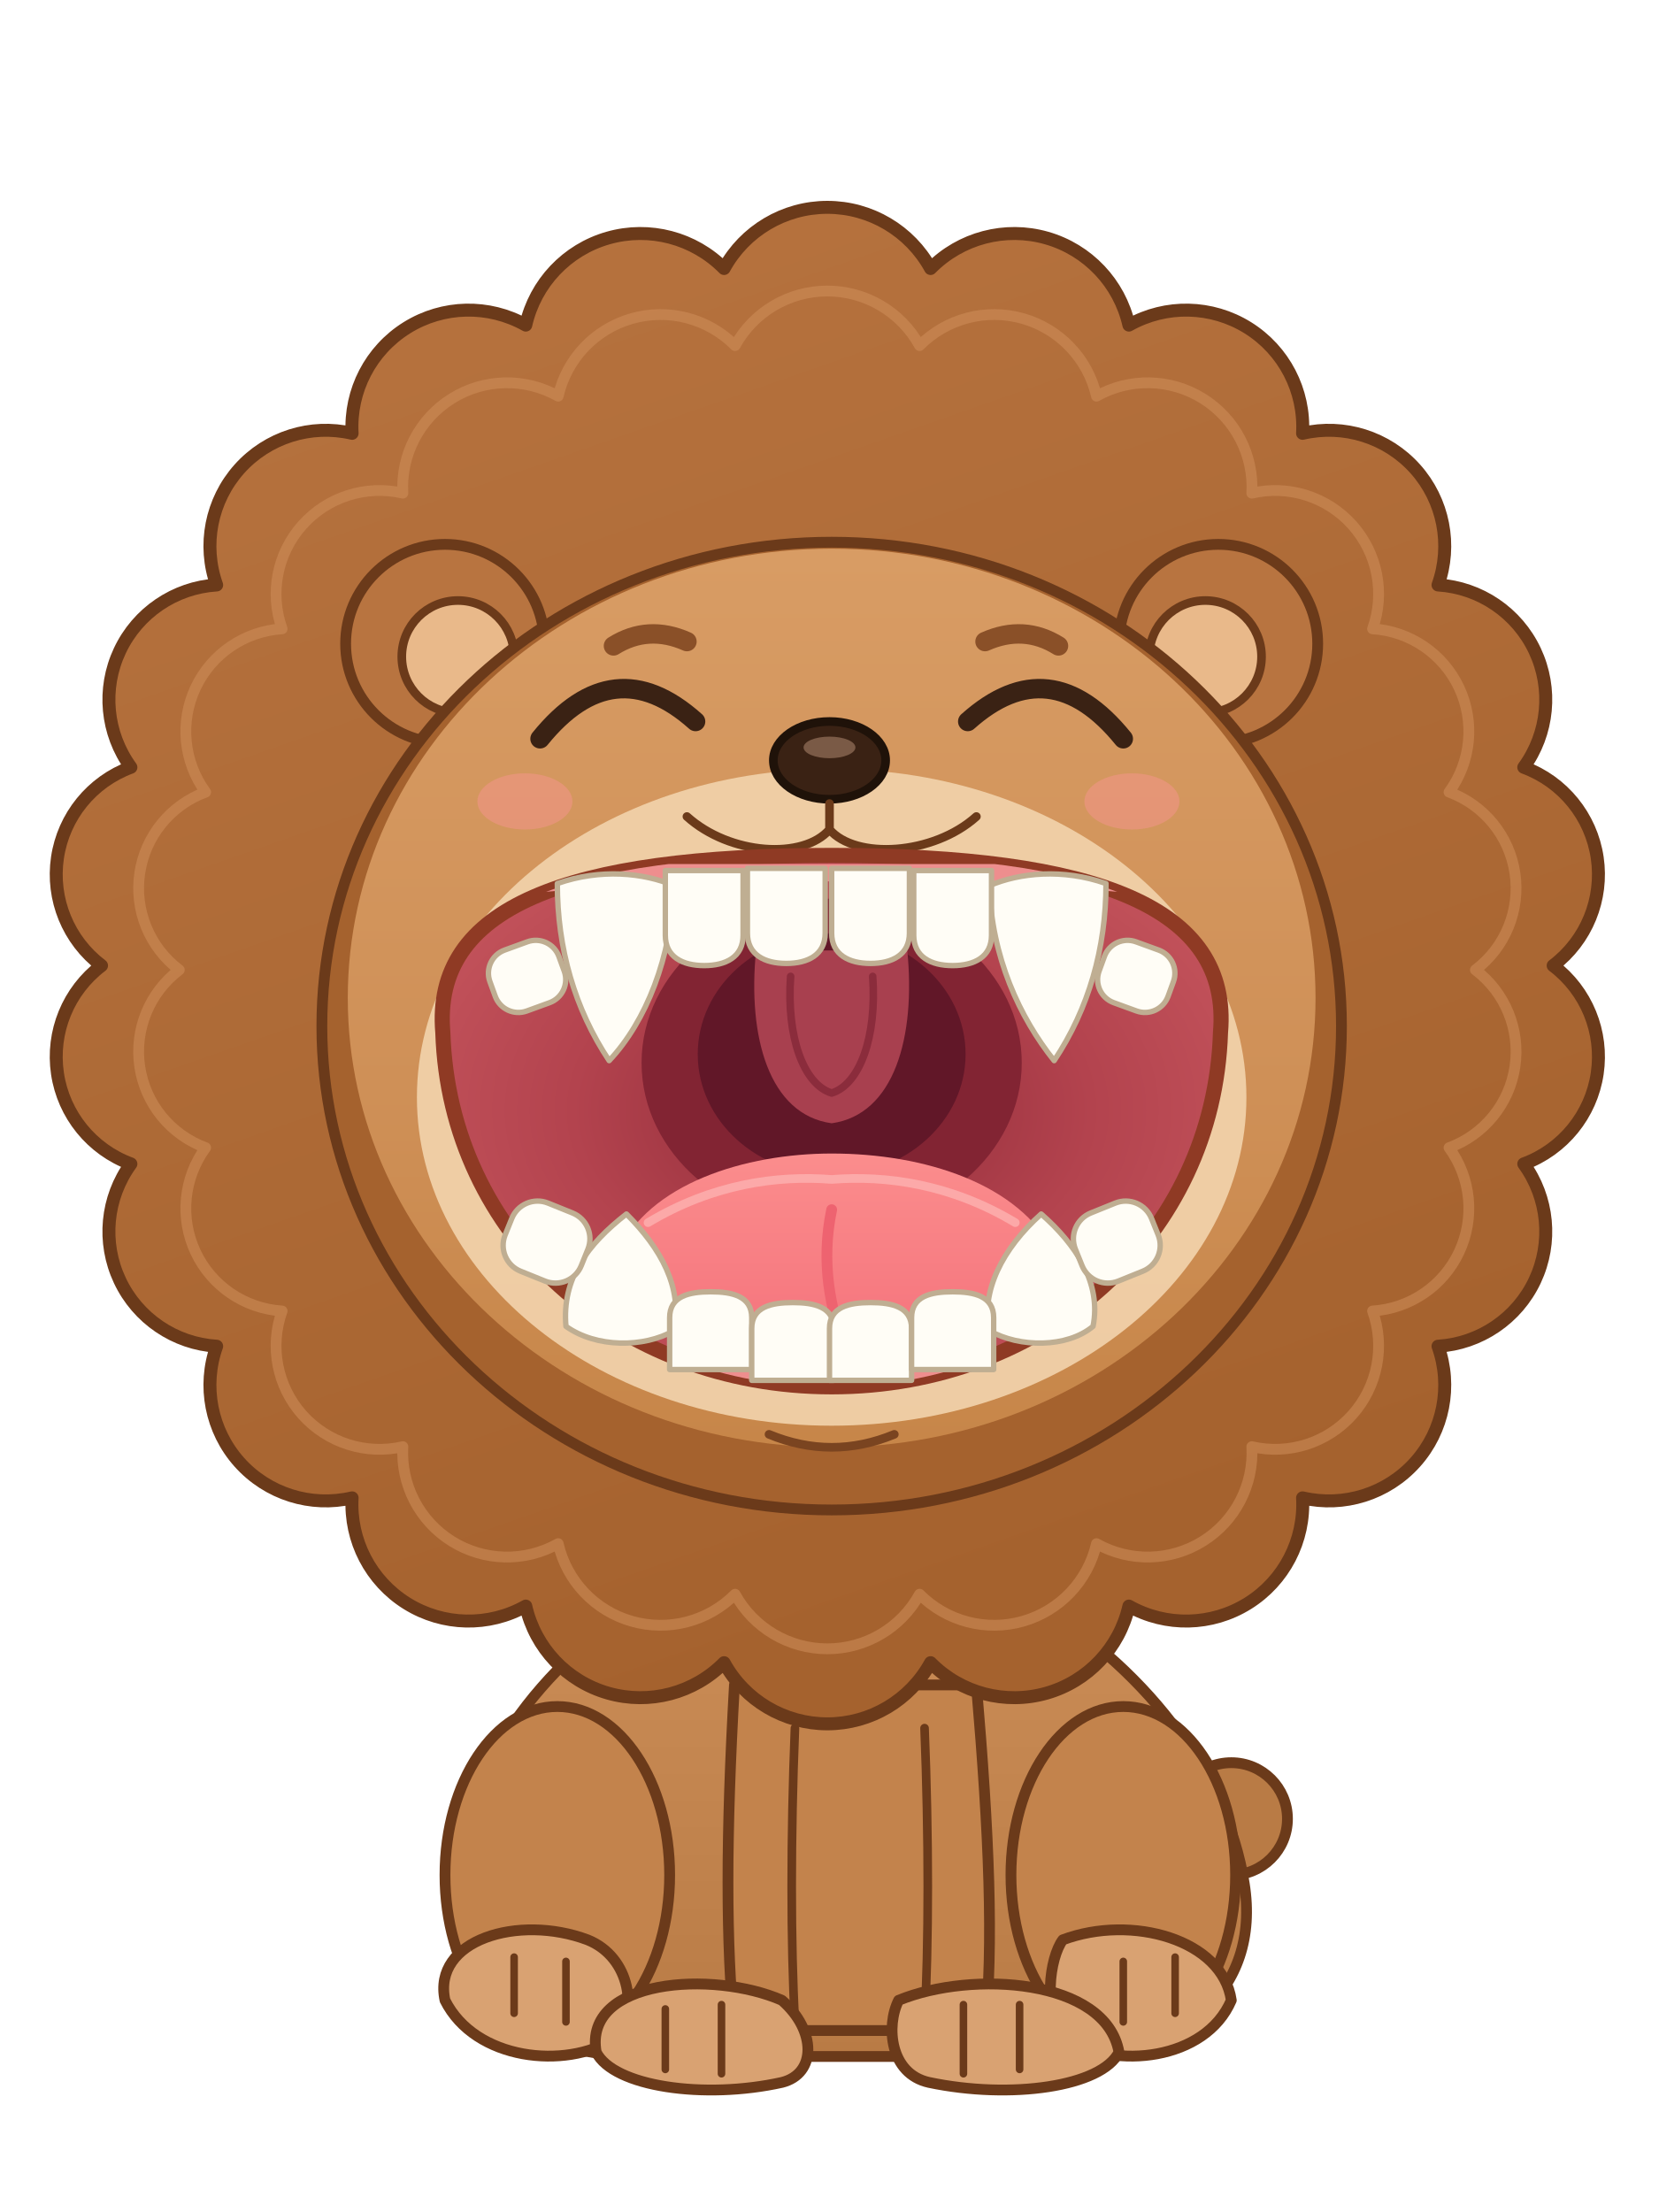
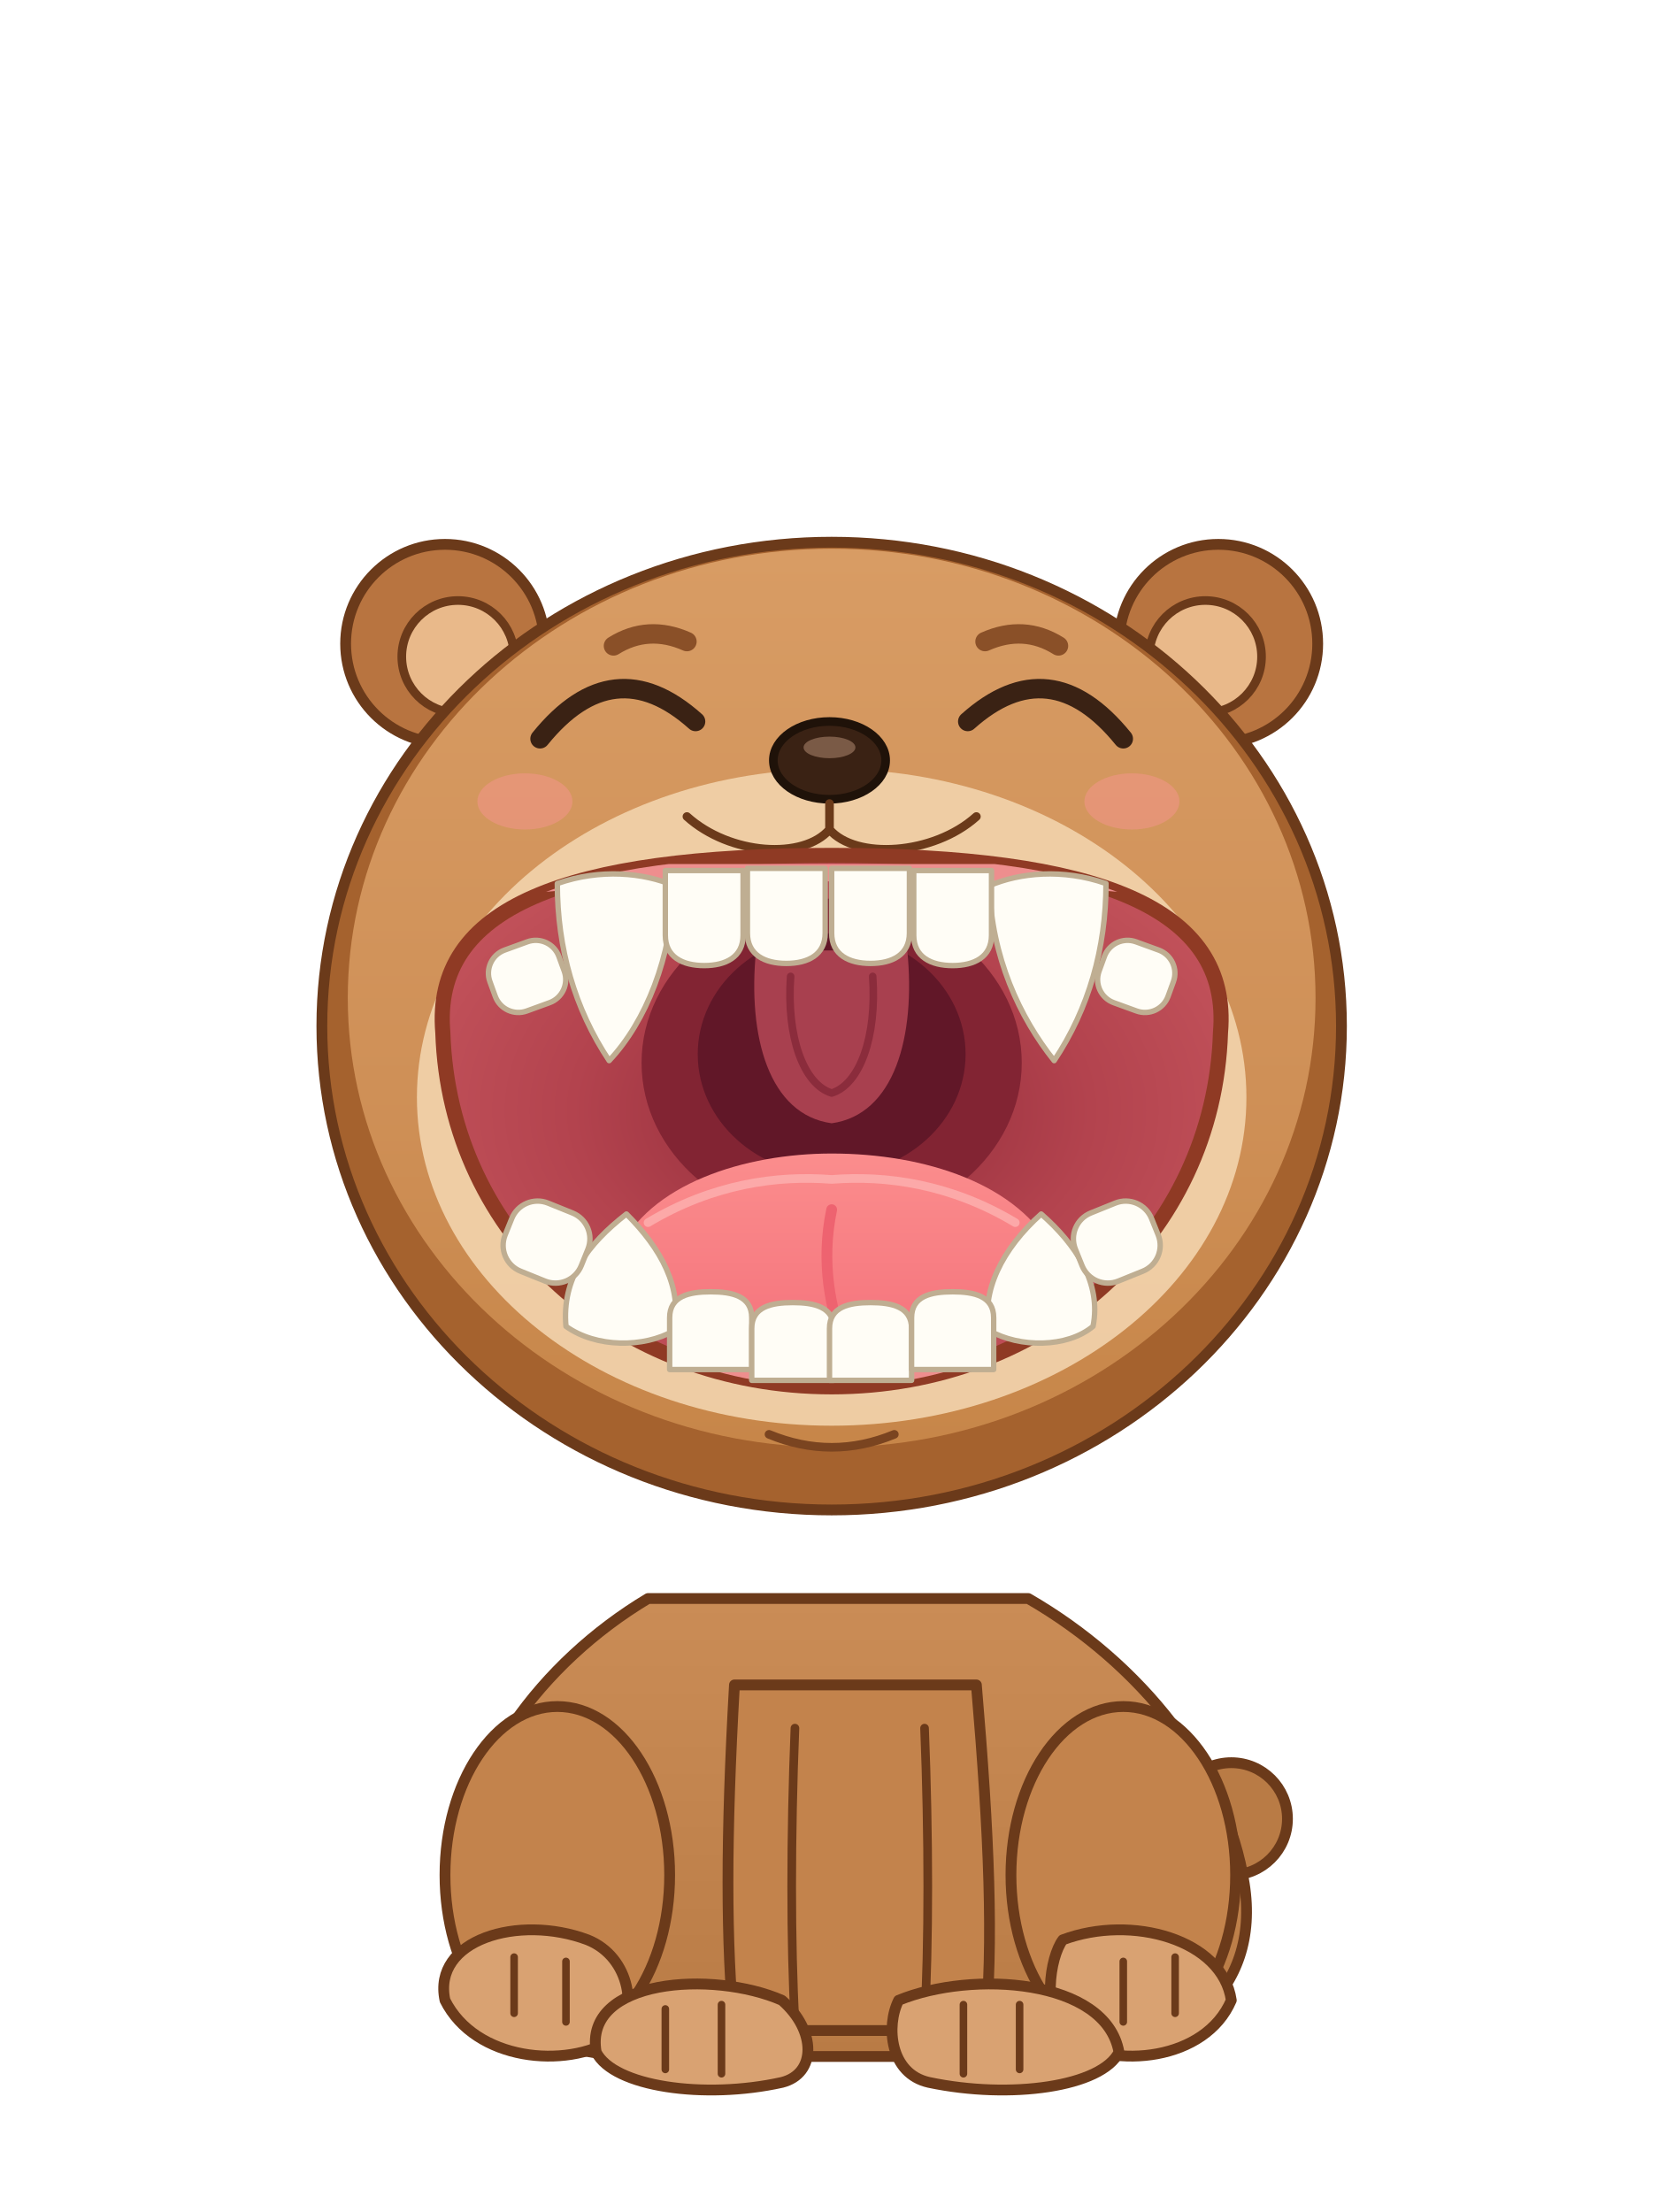
<svg xmlns="http://www.w3.org/2000/svg" viewBox="0 0 768 1024" width="768" height="1024">
  <defs>
    <radialGradient id="mouthG" cx="50%" cy="48%" r="60%">
      <stop offset="0" stop-color="#8e2a38" />
      <stop offset=".55" stop-color="#b3434e" />
      <stop offset="1" stop-color="#c4545c" />
    </radialGradient>
    <linearGradient id="tongueG" x1="0" y1="0" x2="0" y2="1">
      <stop offset="0" stop-color="#fb8d8d" />
      <stop offset="1" stop-color="#f4707a" />
    </linearGradient>
    <clipPath id="mouthClip">
      <path d="M205 478 C200 420 262 396 385 396 C508 396 570 420 565 478 C562 572 484 642 385 642 C286 642 208 572 205 478 Z" />
    </clipPath>
  </defs>
  <g stroke="#6b3a1a" stroke-width="5" stroke-linejoin="round" stroke-linecap="round">
    <defs>
      <linearGradient id="bodyG_bear" x1="0" y1="0" x2="0" y2="1">
        <stop offset="0" stop-color="#ca8c56" />
        <stop offset="1" stop-color="#b97b45" />
      </linearGradient>
    </defs>
    <circle cx="570" cy="842" r="26" fill="#b97b45" stroke="#6b3a1a" stroke-width="5" />
    <path d="M300 740 C250 770 214 820 210 872 C206 922 244 952 296 952 L494 952 C546 952 584 922 576 872 C568 820 528 770 476 740 Z" fill="url(#bodyG_bear)" />
    <ellipse cx="258" cy="868" rx="52" ry="78" fill="#c3834c" />
    <ellipse cx="520" cy="868" rx="52" ry="78" fill="#c3834c" />
    <ellipse cx="396" cy="840" rx="48" ry="56" fill="#f0d0a8" stroke="none" opacity=".75" />
    <path d="M340 780 C336 850 336 900 340 940 L456 940 C460 900 458 850 452 780 Z" fill="#c3834c" />
    <path d="M368 800 C366 850 366 900 368 936 M428 800 C430 850 430 900 428 936" fill="none" stroke-width="4" />
    <g transform="translate(0 14)">
      <path d="M206 912 C200 884 240 872 272 884 C292 892 296 918 284 930 C262 944 220 940 206 912 Z" fill="#d9a272" />
      <path d="M238 892 V918 M262 894 V922" fill="none" stroke-width="3.5" />
      <path d="M492 884 C524 872 566 884 570 912 C558 940 516 944 494 930 C482 918 486 892 492 884 Z" fill="#d9a272" />
      <path d="M520 894 V922 M544 892 V918" fill="none" stroke-width="3.5" />
      <path d="M276 936 C270 902 330 898 362 912 C378 926 378 946 362 950 C326 958 284 952 276 936 Z" fill="#d9a272" />
      <path d="M308 916 V944 M334 914 V946" fill="none" stroke-width="3.5" />
      <path d="M416 912 C450 898 512 902 518 936 C510 952 468 958 430 950 C412 946 410 924 416 912 Z" fill="#d9a272" />
      <path d="M446 914 V946 M472 914 V944" fill="none" stroke-width="3.5" />
    </g>
  </g>
  <g stroke="#6b3a1a" stroke-width="5" stroke-linejoin="round" stroke-linecap="round">
    <defs>
-       <linearGradient id="ruffG_bear" x1="0" y1="0" x2="0.35" y2="1">
-         <stop offset="0" stop-color="#b87440" />
-         <stop offset="1" stop-color="#a5622e" />
-       </linearGradient>
      <linearGradient id="faceG_bear" x1="0" y1="0" x2="0" y2="1">
        <stop offset="0" stop-color="#d89c64" />
        <stop offset=".6" stop-color="#cf9057" />
        <stop offset="1" stop-color="#c78649" />
      </linearGradient>
    </defs>
-     <path d="M430.8 124.3 A54.4 54.4 0 0 1 522.6 150.5 A54.0 54.0 0 0 1 603.0 200.6 A53.6 53.6 0 0 1 665.7 270.8 A53.2 53.2 0 0 1 705.4 355.2 A52.9 52.9 0 0 1 719.0 447.0 A52.9 52.9 0 0 1 705.4 538.8 A53.2 53.2 0 0 1 665.7 623.2 A53.6 53.6 0 0 1 603.0 693.4 A54.0 54.0 0 0 1 522.6 743.5 A54.4 54.4 0 0 1 430.8 769.7 A54.5 54.5 0 0 1 335.2 769.7 A54.4 54.4 0 0 1 243.4 743.5 A54.0 54.0 0 0 1 163.0 693.4 A53.6 53.6 0 0 1 100.3 623.2 A53.2 53.2 0 0 1 60.6 538.8 A52.9 52.9 0 0 1 47.0 447.0 A52.9 52.9 0 0 1 60.6 355.2 A53.2 53.2 0 0 1 100.3 270.8 A53.6 53.6 0 0 1 163.0 200.6 A54.0 54.0 0 0 1 243.4 150.5 A54.4 54.4 0 0 1 335.2 124.3 A54.5 54.5 0 0 1 430.8 124.3 Z" fill="url(#ruffG_bear)" stroke-width="6" />
-     <path d="M425.7 160.0 A48.6 48.6 0 0 1 507.6 183.4 A48.3 48.3 0 0 1 579.5 228.3 A47.9 47.9 0 0 1 635.4 291.1 A47.6 47.6 0 0 1 670.8 366.7 A47.4 47.4 0 0 1 683.0 449.0 A47.4 47.4 0 0 1 670.8 531.3 A47.6 47.6 0 0 1 635.4 606.9 A47.9 47.9 0 0 1 579.5 669.7 A48.3 48.3 0 0 1 507.6 714.6 A48.6 48.6 0 0 1 425.7 738.0 A48.7 48.7 0 0 1 340.3 738.0 A48.6 48.6 0 0 1 258.4 714.6 A48.3 48.3 0 0 1 186.5 669.7 A47.9 47.9 0 0 1 130.6 606.9 A47.6 47.6 0 0 1 95.2 531.3 A47.4 47.4 0 0 1 83.0 449.0 A47.4 47.4 0 0 1 95.2 366.7 A47.6 47.6 0 0 1 130.6 291.1 A47.9 47.9 0 0 1 186.5 228.3 A48.3 48.3 0 0 1 258.4 183.4 A48.6 48.6 0 0 1 340.3 160.0 A48.7 48.7 0 0 1 425.7 160.0 Z" fill="none" stroke="#cf8e5a" stroke-width="5" opacity=".55" />
    <circle cx="206" cy="298" r="46" fill="#b87440" />
    <circle cx="212" cy="304" r="26" fill="#e9b98a" stroke-width="4" />
    <g transform="translate(770 0) scale(-1 1)">
      <circle cx="206" cy="298" r="46" fill="#b87440" />
      <circle cx="212" cy="304" r="26" fill="#e9b98a" stroke-width="4" />
    </g>
    <ellipse cx="385" cy="475" rx="236" ry="224" fill="#a5622e" />
    <ellipse cx="385" cy="462" rx="224" ry="208" fill="url(#faceG_bear)" stroke="none" />
    <ellipse cx="385" cy="508" rx="192" ry="152" fill="#f0d0a8" stroke="none" opacity=".95" />
    <path d="M284 299 Q300 289 318 297 M456 297 Q474 289 490 299" fill="none" stroke="#8a5028" stroke-width="9" />
    <path d="M250 342 Q284 300 322 334 M448 334 Q486 300 520 342" fill="none" stroke="#3a2214" stroke-width="9" />
    <ellipse cx="243" cy="371" rx="22" ry="13" fill="#e8957a" stroke="none" opacity=".85" />
    <ellipse cx="524" cy="371" rx="22" ry="13" fill="#e8957a" stroke="none" opacity=".85" />
    <ellipse cx="384" cy="352" rx="26" ry="18" fill="#3a2214" stroke="#1f1209" stroke-width="4" />
    <ellipse cx="384" cy="346" rx="12" ry="5" fill="#7a5a46" stroke="none" />
    <path d="M384 372 V384 M384 384 C372 398 338 396 318 378 M384 384 C396 398 432 396 452 378" fill="none" stroke="#6b3a1a" stroke-width="4" />
  </g>
  <g stroke-linejoin="round" stroke-linecap="round">
    <path d="M205 478 C200 420 262 396 385 396 C508 396 570 420 565 478 C562 572 484 642 385 642 C286 642 208 572 205 478 Z" fill="url(#mouthG)" stroke="#8f3a24" stroke-width="7" />
    <g clip-path="url(#mouthClip)" stroke="none">
      <ellipse cx="385" cy="492" rx="88" ry="76" fill="#822433" />
      <ellipse cx="385" cy="488" rx="62" ry="56" fill="#611728" />
      <path d="M350 440 C346 480 356 516 385 520 C414 516 424 480 420 440 Z" fill="#a8404f" />
      <path d="M366 452 C364 480 372 502 385 506 C398 502 406 480 404 452" fill="none" stroke="#8b2c3c" stroke-width="3.5" />
      <path d="M286 580 C300 548 345 534 385 534 C428 534 472 548 488 580 C470 618 432 636 385 636 C340 636 302 618 286 580 Z" fill="url(#tongueG)" />
      <path d="M300 566 C330 548 360 544 385 546 C410 544 440 548 470 566" fill="none" stroke="#fdb1b0" stroke-width="4" opacity=".8" />
      <path d="M385 560 C380 584 384 606 392 626" fill="none" stroke="#ee6370" stroke-width="5" />
      <path d="M205 400 H565 V420 C520 410 450 408 385 408 C320 408 250 410 205 420 Z" fill="#ee8e8e" />
      <path d="M205 640 H565 V618 C520 626 450 630 385 630 C320 630 250 626 205 618 Z" fill="#ee8e8e" />
    </g>
    <g id="teeth" fill="#fffdf6" stroke="#bfae92" stroke-width="2.5">
      <g transform="translate(285 451)">
        <path class="tooth" data-k="TL" d="M-27 -42 C-7 -49 13 -47 27 -41 C26 -8 14 22 -3 40 C-19 16 -27 -12 -27 -42 Z" />
      </g>
      <g transform="translate(485 451)">
        <path class="tooth" data-k="TR" d="M-27 -41 C-13 -47 7 -49 27 -42 C27 -12 19 16 3 40 C-13 20 -26 -8 -27 -41 Z" />
      </g>
      <g transform="translate(244 452) rotate(-20)">
        <rect class="tooth" data-k="TL" x="-17" y="-15" width="34" height="30" rx="11.4" />
      </g>
      <g transform="translate(526 452) rotate(20)">
        <rect class="tooth" data-k="TR" x="-17" y="-15" width="34" height="30" rx="11.4" />
      </g>
      <g transform="translate(326 425)">
        <path class="tooth" data-k="F" d="M-18 -22 H18 V8 C18 18 10 22 0 22 C-10 22 -18 18 -18 8 Z" />
      </g>
      <g transform="translate(364 424)">
        <path class="tooth" data-k="F" d="M-18 -22 H18 V8 C18 18 10 22 0 22 C-10 22 -18 18 -18 8 Z" />
      </g>
      <g transform="translate(403 424)">
        <path class="tooth" data-k="F" d="M-18 -22 H18 V8 C18 18 10 22 0 22 C-10 22 -18 18 -18 8 Z" />
      </g>
      <g transform="translate(441 425)">
        <path class="tooth" data-k="F" d="M-18 -22 H18 V8 C18 18 10 22 0 22 C-10 22 -18 18 -18 8 Z" />
      </g>
      <g transform="translate(287 589)">
        <path class="tooth" data-k="BL" d="M-25 25 C-27 3 -15 -13 3 -27 C19 -11 29 7 25 27 C11 35 -11 35 -25 25 Z" />
      </g>
      <g transform="translate(482 589)">
        <path class="tooth" data-k="BR" d="M-24 27 C-28 9 -18 -11 0 -27 C16 -13 28 5 24 25 C12 35 -10 35 -24 27 Z" />
      </g>
      <g transform="translate(253 575) rotate(22)">
        <rect class="tooth" data-k="BL" x="-19" y="-17" width="38" height="34" rx="12.9" />
      </g>
      <g transform="translate(517 575) rotate(-22)">
        <rect class="tooth" data-k="BR" x="-19" y="-17" width="38" height="34" rx="12.9" />
      </g>
      <g transform="translate(329 616)">
        <path class="tooth" data-k="F" d="M-19 18 H19 V-6 C19 -16 10 -18 0 -18 C-10 -18 -19 -16 -19 -6 Z" />
      </g>
      <g transform="translate(367 621)">
        <path class="tooth" data-k="F" d="M-19 18 H19 V-6 C19 -16 10 -18 0 -18 C-10 -18 -19 -16 -19 -6 Z" />
      </g>
      <g transform="translate(403 621)">
        <path class="tooth" data-k="F" d="M-19 18 H19 V-6 C19 -16 10 -18 0 -18 C-10 -18 -19 -16 -19 -6 Z" />
      </g>
      <g transform="translate(441 616)">
        <path class="tooth" data-k="F" d="M-19 18 H19 V-6 C19 -16 10 -18 0 -18 C-10 -18 -19 -16 -19 -6 Z" />
      </g>
    </g>
  </g>
  <g stroke-linejoin="round" stroke-linecap="round">
    <path d="M356 664 Q385 676 414 664" fill="none" stroke="#7a4420" stroke-width="4" />
  </g>
</svg>
